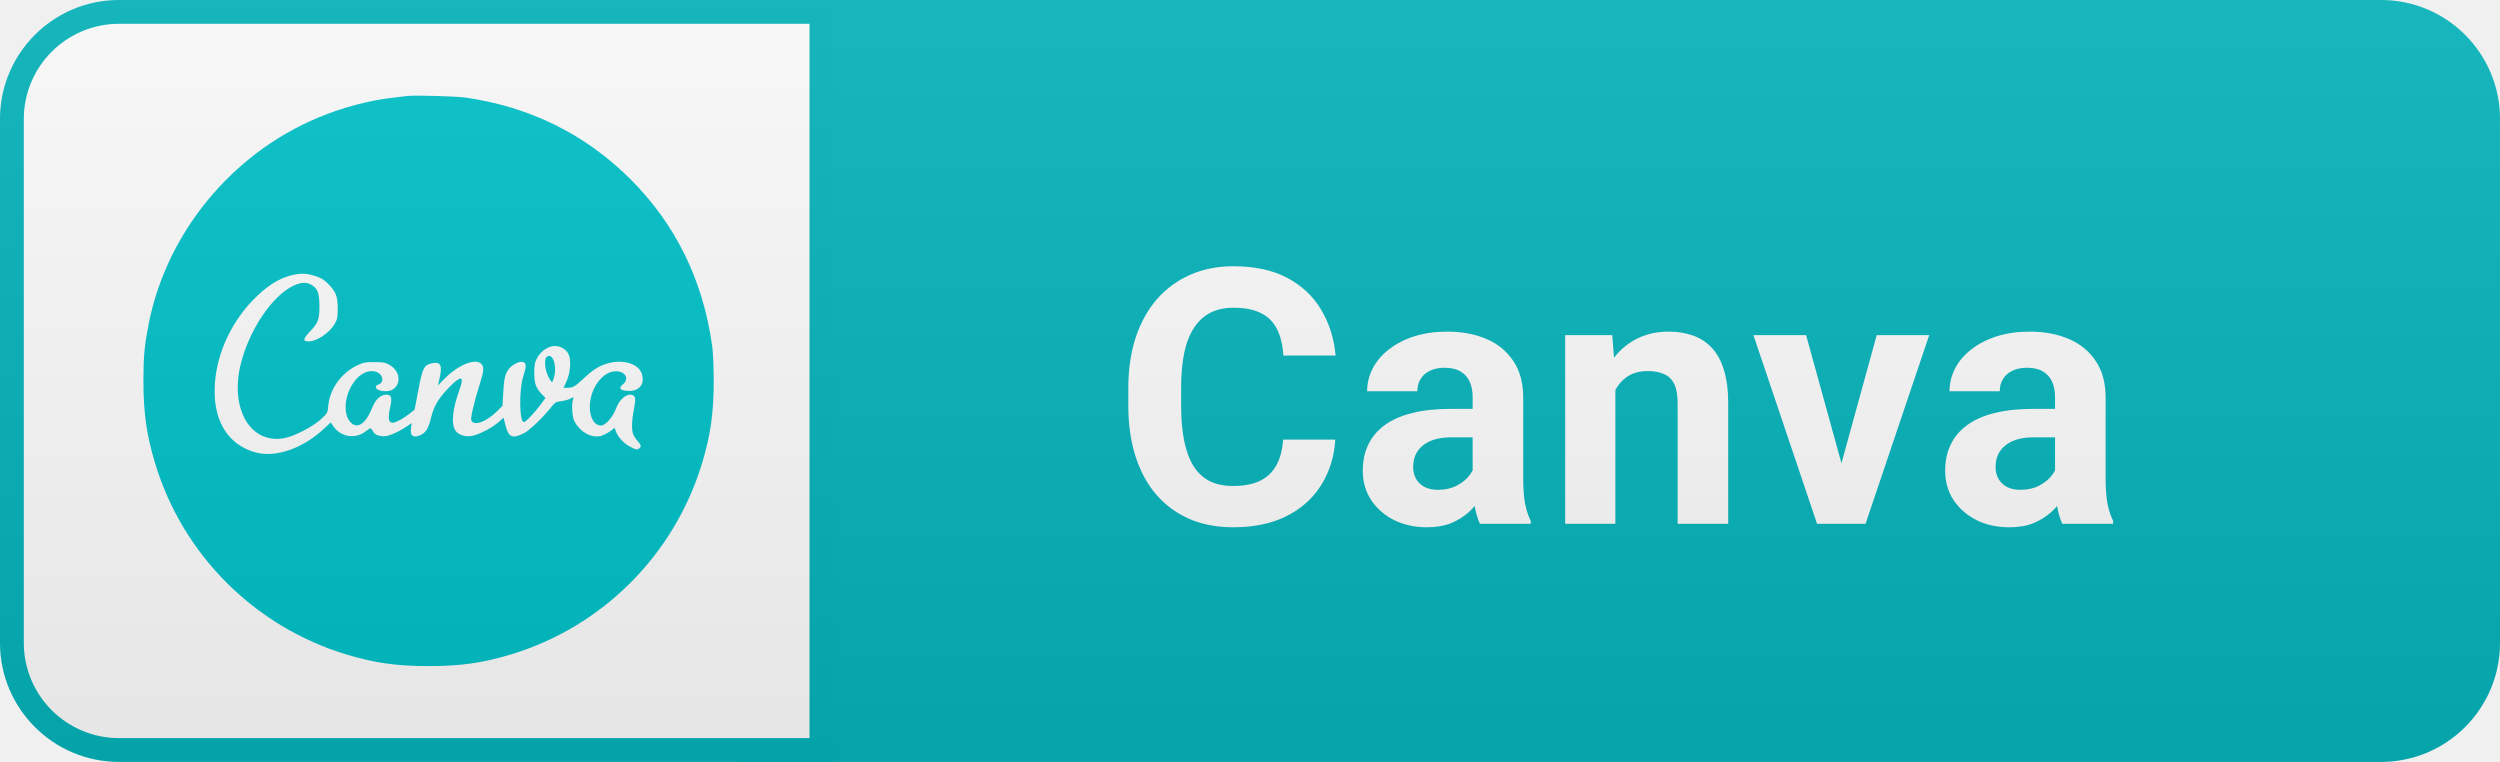
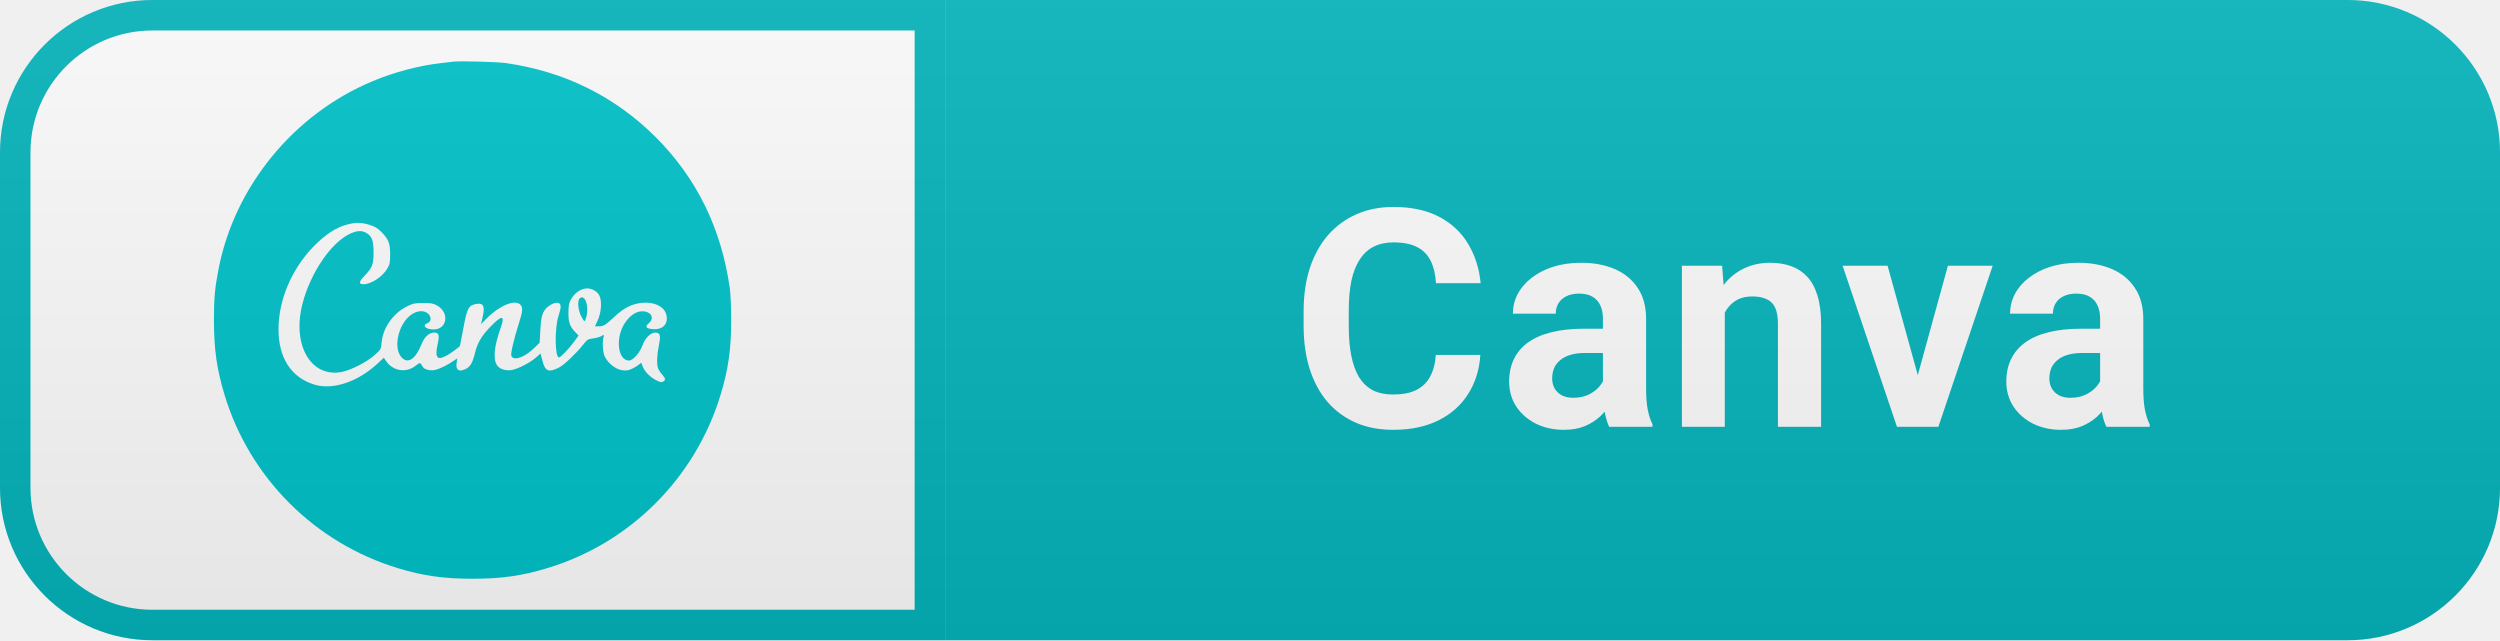
- <svg xmlns="http://www.w3.org/2000/svg" width="105" height="32" viewBox="0 0 105 32" fill="none">
-   <path d="M100 0H31V32H100C102.761 32 105 29.761 105 27V5C105 2.239 102.761 0 100 0Z" fill="#06B6BD" />
-   <path d="M5 0.5H34.5V31.5H5C2.515 31.5 0.5 29.485 0.5 27V5C0.5 2.515 2.515 0.5 5 0.5Z" fill="white" stroke="#05B5BC" />
-   <g clip-path="url(#clip0_30_200)">
-     <path d="M17.136 4.029C17.045 4.038 16.762 4.072 16.512 4.101C15.504 4.216 14.361 4.519 13.359 4.941C9.73 6.457 6.998 9.784 6.245 13.6C6.067 14.508 6.024 14.953 6.024 16C6.024 17.349 6.158 18.28 6.514 19.456C7.675 23.306 10.699 26.325 14.558 27.491C15.72 27.842 16.656 27.976 18 27.976C19.349 27.976 20.28 27.842 21.456 27.486C25.306 26.325 28.325 23.301 29.491 19.442C29.842 18.28 29.976 17.344 29.976 16C29.976 15.429 29.947 14.776 29.913 14.536C29.525 11.762 28.382 9.429 26.477 7.523C24.576 5.632 22.253 4.485 19.536 4.096C19.161 4.043 17.428 3.995 17.136 4.029ZM13.224 11.588C13.479 11.665 13.598 11.737 13.771 11.91C14.107 12.251 14.184 12.438 14.184 12.952C14.184 13.336 14.169 13.408 14.054 13.609C13.833 13.984 13.32 14.329 12.965 14.339C12.715 14.344 12.725 14.233 12.998 13.946C13.363 13.566 13.416 13.422 13.416 12.856C13.411 12.309 13.344 12.122 13.09 11.968C12.878 11.838 12.648 11.848 12.312 12.006C11.438 12.424 10.493 13.816 10.123 15.242C9.634 17.143 10.502 18.664 11.933 18.404C12.35 18.328 13.137 17.925 13.479 17.608C13.761 17.349 13.761 17.344 13.79 17.023C13.853 16.35 14.328 15.678 14.962 15.367C15.254 15.222 15.327 15.208 15.72 15.208C16.094 15.208 16.181 15.227 16.363 15.328C16.944 15.659 16.824 16.432 16.195 16.432C15.831 16.432 15.643 16.244 15.908 16.144C16.167 16.048 16.07 15.688 15.768 15.607C15.413 15.515 15.009 15.755 14.755 16.216C14.448 16.773 14.434 17.436 14.726 17.737C15.009 18.04 15.365 17.8 15.639 17.113C15.782 16.763 15.989 16.576 16.229 16.576C16.44 16.576 16.479 16.705 16.387 17.099C16.253 17.709 16.344 17.867 16.723 17.68C16.848 17.622 17.054 17.488 17.179 17.392L17.414 17.205L17.573 16.374C17.746 15.443 17.812 15.318 18.168 15.252C18.509 15.188 18.586 15.357 18.461 15.889L18.393 16.188L18.643 15.932C19.233 15.328 19.958 15.03 20.208 15.28C20.342 15.414 20.328 15.582 20.136 16.177C20.045 16.461 19.92 16.907 19.863 17.162C19.776 17.545 19.771 17.637 19.82 17.699C19.973 17.882 20.443 17.694 20.861 17.286L21.105 17.047L21.135 16.513C21.163 15.899 21.221 15.678 21.384 15.481C21.538 15.299 21.816 15.165 21.965 15.203C22.113 15.242 22.113 15.386 21.979 15.808C21.792 16.389 21.811 17.728 22.003 17.728C22.08 17.728 22.474 17.315 22.724 16.97L22.91 16.715L22.762 16.562C22.502 16.288 22.44 16.111 22.44 15.664C22.44 15.338 22.464 15.218 22.545 15.059C22.68 14.81 22.891 14.627 23.141 14.555C23.404 14.474 23.731 14.608 23.865 14.848C24 15.092 23.966 15.64 23.793 16.015L23.669 16.288H23.837C24.067 16.288 24.158 16.231 24.571 15.842C24.787 15.635 25.037 15.457 25.224 15.371C25.958 15.026 26.823 15.203 26.966 15.731C27.086 16.154 26.823 16.451 26.361 16.417C26.03 16.393 25.968 16.307 26.16 16.144C26.506 15.856 26.16 15.487 25.666 15.621C25.397 15.693 25.094 15.995 24.936 16.346C24.619 17.047 24.787 17.872 25.243 17.872C25.425 17.872 25.747 17.512 25.872 17.162C26.021 16.758 26.333 16.504 26.568 16.595C26.698 16.643 26.707 16.773 26.626 17.181C26.534 17.628 26.52 18.045 26.592 18.237C26.621 18.308 26.707 18.443 26.789 18.534C26.942 18.707 26.947 18.769 26.817 18.851C26.755 18.895 26.673 18.875 26.472 18.765C26.194 18.621 25.953 18.361 25.867 18.117L25.814 17.973L25.622 18.117C25.512 18.194 25.339 18.28 25.238 18.308C24.84 18.414 24.35 18.141 24.12 17.68C24.029 17.502 24 16.979 24.067 16.778C24.105 16.667 24.105 16.667 23.952 16.744C23.87 16.787 23.698 16.835 23.564 16.85C23.342 16.874 23.308 16.898 23.088 17.176C22.776 17.564 22.224 18.088 21.998 18.199C21.519 18.438 21.36 18.371 21.235 17.876L21.149 17.545L20.942 17.728C20.678 17.959 20.15 18.237 19.848 18.304C19.56 18.366 19.253 18.275 19.128 18.083C18.941 17.795 19.003 17.186 19.301 16.365C19.521 15.755 19.363 15.746 18.806 16.327C18.393 16.763 18.216 17.075 18.101 17.56C17.981 18.064 17.837 18.246 17.511 18.323C17.314 18.366 17.222 18.246 17.261 17.983L17.29 17.771L17.107 17.896C16.848 18.074 16.521 18.237 16.296 18.299C16.07 18.361 15.773 18.295 15.701 18.169C15.571 17.949 15.571 17.949 15.37 18.107C14.933 18.462 14.309 18.361 13.992 17.891L13.891 17.742L13.575 18.035C12.662 18.87 11.52 19.245 10.675 18.985C9.6 18.66 9.005 17.737 9.015 16.408C9.019 15.074 9.609 13.667 10.603 12.626C11.165 12.04 11.693 11.694 12.231 11.565C12.619 11.469 12.855 11.473 13.224 11.588Z" fill="#00C4CC" />
-     <path d="M22.953 15.002C22.848 15.107 22.887 15.53 23.021 15.799C23.088 15.938 23.16 16.048 23.184 16.048C23.203 16.048 23.246 15.938 23.28 15.803C23.4 15.304 23.184 14.771 22.953 15.002Z" fill="#00C4CC" />
+ <svg xmlns="http://www.w3.org/2000/svg" width="82" height="21" viewBox="0 0 82 21" fill="none">
+   <path d="M77 0H31V21H77C79.761 21 82 18.761 82 16V5C82 2.239 79.761 0 77 0Z" fill="#06B6BD" />
+   <path d="M5 0.5H30.5V20.5H5C2.515 20.5 0.5 18.485 0.5 16V5C0.5 2.515 2.515 0.5 5 0.5Z" fill="white" stroke="#05B5BC" />
+   <g clip-path="url(#clip0_50_257)">
+     <path d="M14.888 2.02C14.823 2.027 14.623 2.051 14.446 2.072C13.732 2.153 12.923 2.367 12.212 2.667C9.642 3.741 7.707 6.097 7.173 8.8C7.048 9.443 7.017 9.759 7.017 10.5C7.017 11.456 7.112 12.115 7.364 12.948C8.187 15.675 10.329 17.813 13.062 18.639C13.885 18.888 14.548 18.983 15.5 18.983C16.456 18.983 17.115 18.888 17.948 18.636C20.675 17.813 22.813 15.671 23.639 12.938C23.888 12.115 23.983 11.452 23.983 10.5C23.983 10.095 23.963 9.633 23.939 9.463C23.663 7.498 22.854 5.845 21.505 4.495C20.158 3.156 18.512 2.343 16.588 2.068C16.323 2.03 15.095 1.996 14.888 2.02ZM12.117 7.375C12.297 7.43 12.382 7.481 12.504 7.603C12.742 7.845 12.797 7.977 12.797 8.341C12.797 8.613 12.787 8.664 12.705 8.807C12.549 9.072 12.185 9.317 11.933 9.323C11.756 9.327 11.764 9.249 11.957 9.045C12.216 8.776 12.253 8.674 12.253 8.273C12.25 7.885 12.202 7.753 12.022 7.644C11.872 7.552 11.709 7.559 11.471 7.671C10.852 7.967 10.182 8.953 9.921 9.963C9.574 11.309 10.189 12.387 11.202 12.203C11.498 12.149 12.056 11.863 12.297 11.639C12.498 11.456 12.498 11.452 12.518 11.224C12.563 10.748 12.899 10.272 13.348 10.051C13.555 9.949 13.606 9.939 13.885 9.939C14.15 9.939 14.211 9.953 14.341 10.024C14.752 10.259 14.667 10.806 14.222 10.806C13.963 10.806 13.831 10.673 14.018 10.602C14.201 10.534 14.133 10.279 13.919 10.221C13.668 10.156 13.382 10.327 13.202 10.653C12.984 11.047 12.974 11.517 13.181 11.731C13.382 11.945 13.633 11.775 13.827 11.289C13.929 11.04 14.075 10.908 14.246 10.908C14.395 10.908 14.422 11 14.357 11.279C14.262 11.71 14.327 11.822 14.596 11.69C14.684 11.649 14.83 11.554 14.918 11.486L15.085 11.353L15.198 10.765C15.32 10.106 15.367 10.017 15.619 9.97C15.861 9.925 15.915 10.044 15.826 10.422L15.778 10.633L15.956 10.452C16.374 10.024 16.887 9.813 17.064 9.99C17.159 10.085 17.149 10.204 17.013 10.626C16.948 10.826 16.86 11.143 16.819 11.323C16.758 11.595 16.754 11.659 16.789 11.704C16.898 11.833 17.231 11.7 17.526 11.411L17.7 11.241L17.721 10.864C17.741 10.428 17.781 10.272 17.897 10.133C18.006 10.004 18.203 9.909 18.308 9.935C18.414 9.963 18.414 10.065 18.319 10.364C18.186 10.775 18.2 11.724 18.336 11.724C18.39 11.724 18.669 11.432 18.846 11.187L18.978 11.006L18.873 10.898C18.689 10.704 18.645 10.578 18.645 10.262C18.645 10.031 18.662 9.946 18.72 9.833C18.815 9.657 18.965 9.528 19.141 9.476C19.328 9.419 19.559 9.514 19.654 9.684C19.75 9.857 19.726 10.245 19.604 10.51L19.515 10.704H19.634C19.798 10.704 19.862 10.663 20.155 10.388C20.308 10.242 20.485 10.116 20.617 10.054C21.137 9.81 21.75 9.935 21.851 10.309C21.936 10.609 21.75 10.819 21.423 10.796C21.188 10.779 21.144 10.717 21.28 10.602C21.525 10.398 21.28 10.136 20.93 10.231C20.739 10.283 20.525 10.496 20.413 10.745C20.188 11.241 20.308 11.826 20.63 11.826C20.76 11.826 20.988 11.571 21.076 11.323C21.181 11.037 21.402 10.857 21.569 10.922C21.661 10.956 21.668 11.047 21.61 11.336C21.545 11.653 21.535 11.948 21.586 12.084C21.606 12.135 21.668 12.231 21.726 12.295C21.834 12.417 21.838 12.462 21.746 12.52C21.702 12.55 21.643 12.537 21.501 12.459C21.304 12.356 21.134 12.173 21.072 11.999L21.035 11.898L20.899 11.999C20.821 12.054 20.698 12.115 20.627 12.135C20.345 12.21 19.998 12.016 19.835 11.69C19.77 11.564 19.75 11.194 19.798 11.051C19.825 10.973 19.825 10.973 19.716 11.027C19.658 11.058 19.536 11.091 19.441 11.102C19.284 11.119 19.26 11.136 19.104 11.333C18.883 11.608 18.492 11.979 18.332 12.057C17.992 12.227 17.88 12.179 17.791 11.829L17.73 11.595L17.584 11.724C17.397 11.887 17.023 12.084 16.809 12.132C16.605 12.176 16.387 12.111 16.299 11.975C16.167 11.771 16.211 11.34 16.421 10.758C16.578 10.327 16.465 10.32 16.071 10.731C15.779 11.04 15.653 11.261 15.572 11.605C15.487 11.962 15.384 12.091 15.153 12.146C15.014 12.176 14.949 12.091 14.977 11.904L14.997 11.754L14.867 11.843C14.684 11.969 14.453 12.084 14.293 12.129C14.133 12.173 13.922 12.125 13.871 12.037C13.78 11.88 13.78 11.88 13.637 11.992C13.327 12.244 12.885 12.173 12.661 11.839L12.589 11.734L12.365 11.942C11.719 12.533 10.91 12.798 10.312 12.615C9.55 12.384 9.129 11.731 9.135 10.789C9.139 9.844 9.557 8.848 10.261 8.11C10.659 7.695 11.033 7.45 11.414 7.358C11.688 7.29 11.855 7.294 12.117 7.375Z" fill="#00C4CC" />
+     <path d="M19.009 9.793C18.934 9.868 18.961 10.167 19.056 10.357C19.104 10.456 19.155 10.534 19.172 10.534C19.186 10.534 19.216 10.456 19.24 10.36C19.325 10.007 19.172 9.629 19.009 9.793Z" fill="#00C4CC" />
  </g>
-   <path d="M53.892 18.462H56.082C56.038 19.18 55.841 19.817 55.489 20.374C55.142 20.931 54.657 21.365 54.032 21.678C53.411 21.99 52.664 22.146 51.79 22.146C51.107 22.146 50.494 22.029 49.952 21.795C49.41 21.556 48.946 21.214 48.56 20.77C48.18 20.325 47.889 19.788 47.689 19.158C47.489 18.528 47.389 17.823 47.389 17.041V16.302C47.389 15.521 47.491 14.815 47.696 14.185C47.906 13.55 48.204 13.011 48.59 12.566C48.98 12.122 49.447 11.78 49.989 11.541C50.531 11.302 51.136 11.182 51.805 11.182C52.694 11.182 53.443 11.343 54.054 11.665C54.669 11.988 55.145 12.432 55.482 12.998C55.824 13.565 56.029 14.21 56.097 14.932H53.9C53.875 14.502 53.79 14.139 53.643 13.841C53.497 13.538 53.275 13.311 52.977 13.16C52.684 13.003 52.293 12.925 51.805 12.925C51.439 12.925 51.119 12.994 50.846 13.13C50.572 13.267 50.343 13.475 50.157 13.753C49.971 14.031 49.832 14.383 49.74 14.808C49.652 15.227 49.608 15.721 49.608 16.287V17.041C49.608 17.593 49.649 18.079 49.732 18.499C49.815 18.914 49.942 19.266 50.113 19.554C50.289 19.837 50.514 20.052 50.787 20.198C51.065 20.34 51.4 20.411 51.79 20.411C52.249 20.411 52.628 20.337 52.926 20.191C53.224 20.044 53.45 19.827 53.607 19.539C53.768 19.251 53.863 18.892 53.892 18.462ZM61.851 20.213V16.683C61.851 16.429 61.809 16.211 61.726 16.031C61.643 15.845 61.514 15.701 61.338 15.599C61.167 15.496 60.945 15.445 60.672 15.445C60.437 15.445 60.235 15.486 60.064 15.569C59.893 15.648 59.761 15.762 59.668 15.914C59.575 16.06 59.529 16.233 59.529 16.434H57.42C57.42 16.097 57.498 15.777 57.654 15.474C57.81 15.171 58.037 14.905 58.335 14.676C58.633 14.441 58.987 14.258 59.397 14.127C59.812 13.995 60.276 13.929 60.789 13.929C61.404 13.929 61.951 14.031 62.429 14.236C62.908 14.441 63.284 14.749 63.557 15.159C63.836 15.569 63.975 16.082 63.975 16.697V20.088C63.975 20.523 64.002 20.879 64.055 21.158C64.109 21.431 64.187 21.67 64.29 21.875V22H62.158C62.056 21.785 61.978 21.517 61.924 21.194C61.875 20.867 61.851 20.54 61.851 20.213ZM62.129 17.173L62.144 18.367H60.965C60.686 18.367 60.444 18.399 60.239 18.462C60.034 18.526 59.866 18.616 59.734 18.733C59.602 18.846 59.505 18.977 59.441 19.129C59.383 19.28 59.353 19.446 59.353 19.627C59.353 19.808 59.395 19.971 59.478 20.118C59.561 20.259 59.68 20.372 59.837 20.455C59.993 20.533 60.176 20.572 60.386 20.572C60.703 20.572 60.979 20.508 61.214 20.381C61.448 20.254 61.629 20.098 61.755 19.913C61.887 19.727 61.956 19.551 61.961 19.385L62.517 20.279C62.439 20.479 62.332 20.686 62.195 20.901C62.063 21.116 61.895 21.319 61.69 21.509C61.485 21.695 61.238 21.849 60.95 21.971C60.662 22.088 60.32 22.146 59.925 22.146C59.422 22.146 58.965 22.046 58.555 21.846C58.15 21.641 57.827 21.36 57.588 21.004C57.354 20.643 57.236 20.232 57.236 19.773C57.236 19.358 57.315 18.99 57.471 18.668C57.627 18.345 57.857 18.074 58.159 17.855C58.467 17.63 58.85 17.461 59.309 17.349C59.768 17.232 60.3 17.173 60.906 17.173H62.129ZM67.846 15.767V22H65.737V14.075H67.714L67.846 15.767ZM67.539 17.759H66.967C66.967 17.173 67.043 16.646 67.194 16.177C67.346 15.704 67.558 15.301 67.832 14.969C68.105 14.632 68.43 14.376 68.806 14.2C69.186 14.019 69.611 13.929 70.08 13.929C70.451 13.929 70.79 13.982 71.098 14.09C71.406 14.197 71.669 14.368 71.889 14.602C72.114 14.837 72.285 15.147 72.402 15.533C72.524 15.918 72.585 16.39 72.585 16.946V22H70.461V16.939C70.461 16.587 70.412 16.314 70.314 16.119C70.217 15.923 70.073 15.787 69.882 15.709C69.697 15.626 69.467 15.584 69.194 15.584C68.911 15.584 68.664 15.64 68.454 15.752C68.249 15.865 68.078 16.021 67.941 16.221C67.81 16.416 67.71 16.646 67.641 16.91C67.573 17.173 67.539 17.456 67.539 17.759ZM77.064 20.462L78.822 14.075H81.027L78.353 22H77.02L77.064 20.462ZM75.856 14.075L77.621 20.469L77.657 22H76.317L73.644 14.075H75.856ZM86.312 20.213V16.683C86.312 16.429 86.27 16.211 86.187 16.031C86.104 15.845 85.975 15.701 85.799 15.599C85.628 15.496 85.406 15.445 85.132 15.445C84.898 15.445 84.695 15.486 84.525 15.569C84.354 15.648 84.222 15.762 84.129 15.914C84.036 16.06 83.99 16.233 83.99 16.434H81.88C81.88 16.097 81.959 15.777 82.115 15.474C82.271 15.171 82.498 14.905 82.796 14.676C83.094 14.441 83.448 14.258 83.858 14.127C84.273 13.995 84.737 13.929 85.25 13.929C85.865 13.929 86.412 14.031 86.89 14.236C87.369 14.441 87.745 14.749 88.018 15.159C88.296 15.569 88.436 16.082 88.436 16.697V20.088C88.436 20.523 88.463 20.879 88.516 21.158C88.57 21.431 88.648 21.67 88.751 21.875V22H86.619C86.517 21.785 86.439 21.517 86.385 21.194C86.336 20.867 86.312 20.54 86.312 20.213ZM86.59 17.173L86.605 18.367H85.425C85.147 18.367 84.905 18.399 84.7 18.462C84.495 18.526 84.327 18.616 84.195 18.733C84.063 18.846 83.966 18.977 83.902 19.129C83.843 19.28 83.814 19.446 83.814 19.627C83.814 19.808 83.856 19.971 83.939 20.118C84.022 20.259 84.141 20.372 84.297 20.455C84.454 20.533 84.637 20.572 84.847 20.572C85.164 20.572 85.44 20.508 85.674 20.381C85.909 20.254 86.09 20.098 86.216 19.913C86.348 19.727 86.417 19.551 86.421 19.385L86.978 20.279C86.9 20.479 86.793 20.686 86.656 20.901C86.524 21.116 86.356 21.319 86.15 21.509C85.945 21.695 85.699 21.849 85.411 21.971C85.123 22.088 84.781 22.146 84.385 22.146C83.882 22.146 83.426 22.046 83.016 21.846C82.611 21.641 82.288 21.36 82.049 21.004C81.815 20.643 81.697 20.232 81.697 19.773C81.697 19.358 81.775 18.99 81.932 18.668C82.088 18.345 82.317 18.074 82.62 17.855C82.928 17.63 83.311 17.461 83.77 17.349C84.229 17.232 84.761 17.173 85.367 17.173H86.59Z" fill="white" />
-   <path d="M100 0H5C2.239 0 0 2.239 0 5V27C0 29.761 2.239 32 5 32H100C102.761 32 105 29.761 105 27V5C105 2.239 102.761 0 100 0Z" fill="url(#paint0_linear_30_200)" />
+   <path d="M47.095 11.642H48.555C48.526 12.12 48.394 12.545 48.159 12.916C47.928 13.287 47.604 13.577 47.188 13.785C46.774 13.993 46.276 14.098 45.694 14.098C45.238 14.098 44.829 14.02 44.468 13.863C44.107 13.704 43.797 13.476 43.54 13.18C43.286 12.883 43.093 12.525 42.959 12.105C42.826 11.685 42.759 11.215 42.759 10.694V10.201C42.759 9.68 42.827 9.21 42.964 8.79C43.104 8.367 43.303 8.007 43.56 7.711C43.82 7.415 44.131 7.187 44.492 7.027C44.854 6.868 45.257 6.788 45.703 6.788C46.296 6.788 46.795 6.896 47.202 7.11C47.612 7.325 47.93 7.621 48.154 7.999C48.382 8.377 48.519 8.806 48.565 9.288H47.1C47.084 9.002 47.027 8.759 46.929 8.561C46.831 8.359 46.683 8.207 46.485 8.106C46.289 8.002 46.029 7.95 45.703 7.95C45.459 7.95 45.246 7.996 45.064 8.087C44.881 8.178 44.728 8.316 44.605 8.502C44.481 8.688 44.388 8.922 44.326 9.205C44.268 9.485 44.239 9.814 44.239 10.191V10.694C44.239 11.062 44.266 11.386 44.322 11.666C44.377 11.943 44.462 12.177 44.575 12.369C44.693 12.558 44.842 12.701 45.025 12.799C45.21 12.893 45.433 12.94 45.694 12.94C46 12.94 46.252 12.892 46.45 12.794C46.649 12.696 46.8 12.551 46.904 12.359C47.012 12.167 47.075 11.928 47.095 11.642ZM52.576 12.809V10.455C52.576 10.286 52.549 10.141 52.493 10.021C52.438 9.897 52.352 9.801 52.234 9.732C52.121 9.664 51.972 9.63 51.79 9.63C51.634 9.63 51.499 9.658 51.385 9.713C51.271 9.765 51.183 9.841 51.121 9.942C51.059 10.04 51.028 10.156 51.028 10.289H49.622C49.622 10.065 49.674 9.851 49.778 9.649C49.883 9.448 50.034 9.27 50.233 9.117C50.431 8.961 50.667 8.839 50.941 8.751C51.217 8.663 51.526 8.619 51.868 8.619C52.278 8.619 52.643 8.688 52.962 8.824C53.281 8.961 53.532 9.166 53.714 9.439C53.9 9.713 53.992 10.055 53.992 10.465V12.726C53.992 13.015 54.01 13.253 54.046 13.438C54.082 13.621 54.134 13.78 54.202 13.917V14H52.781C52.713 13.857 52.661 13.678 52.625 13.463C52.593 13.245 52.576 13.027 52.576 12.809ZM52.762 10.782L52.772 11.578H51.986C51.8 11.578 51.639 11.599 51.502 11.642C51.365 11.684 51.253 11.744 51.165 11.822C51.077 11.897 51.012 11.985 50.97 12.086C50.931 12.187 50.911 12.297 50.911 12.418C50.911 12.538 50.939 12.648 50.994 12.745C51.05 12.839 51.129 12.914 51.233 12.97C51.338 13.022 51.46 13.048 51.6 13.048C51.811 13.048 51.995 13.005 52.151 12.921C52.308 12.836 52.428 12.732 52.513 12.608C52.601 12.485 52.646 12.367 52.65 12.257L53.021 12.852C52.968 12.986 52.897 13.124 52.806 13.268C52.718 13.411 52.606 13.546 52.469 13.673C52.332 13.796 52.168 13.899 51.976 13.98C51.784 14.059 51.556 14.098 51.292 14.098C50.957 14.098 50.653 14.031 50.379 13.898C50.109 13.761 49.894 13.574 49.734 13.336C49.578 13.095 49.5 12.822 49.5 12.516C49.5 12.239 49.552 11.993 49.656 11.778C49.761 11.563 49.913 11.383 50.115 11.236C50.32 11.087 50.576 10.974 50.882 10.899C51.188 10.821 51.543 10.782 51.946 10.782H52.762ZM56.573 9.845V14H55.167V8.717H56.485L56.573 9.845ZM56.368 11.173H55.987C55.987 10.782 56.038 10.431 56.139 10.118C56.24 9.802 56.381 9.534 56.563 9.312C56.746 9.088 56.962 8.917 57.213 8.8C57.467 8.679 57.75 8.619 58.062 8.619C58.31 8.619 58.536 8.655 58.741 8.727C58.946 8.798 59.122 8.912 59.269 9.068C59.418 9.225 59.532 9.431 59.61 9.688C59.692 9.946 59.732 10.26 59.732 10.631V14H58.316V10.626C58.316 10.392 58.284 10.209 58.219 10.079C58.154 9.949 58.058 9.858 57.931 9.806C57.807 9.75 57.654 9.723 57.472 9.723C57.283 9.723 57.118 9.76 56.978 9.835C56.842 9.91 56.728 10.014 56.637 10.148C56.549 10.278 56.482 10.431 56.437 10.606C56.391 10.782 56.368 10.971 56.368 11.173ZM62.719 12.975L63.891 8.717H65.36L63.578 14H62.689L62.719 12.975ZM61.913 8.717L63.09 12.979L63.114 14H62.221L60.438 8.717H61.913ZM68.884 12.809V10.455C68.884 10.286 68.856 10.141 68.8 10.021C68.745 9.897 68.659 9.801 68.542 9.732C68.428 9.664 68.28 9.63 68.097 9.63C67.941 9.63 67.806 9.658 67.692 9.713C67.578 9.765 67.49 9.841 67.428 9.942C67.367 10.04 67.336 10.156 67.336 10.289H65.93C65.93 10.065 65.981 9.851 66.086 9.649C66.19 9.448 66.341 9.27 66.54 9.117C66.738 8.961 66.974 8.839 67.248 8.751C67.525 8.663 67.834 8.619 68.175 8.619C68.586 8.619 68.95 8.688 69.269 8.824C69.588 8.961 69.839 9.166 70.021 9.439C70.207 9.713 70.3 10.055 70.3 10.465V12.726C70.3 13.015 70.317 13.253 70.353 13.438C70.389 13.621 70.441 13.78 70.51 13.917V14H69.089C69.02 13.857 68.968 13.678 68.932 13.463C68.9 13.245 68.884 13.027 68.884 12.809ZM69.069 10.782L69.079 11.578H68.293C68.107 11.578 67.946 11.599 67.809 11.642C67.673 11.684 67.56 11.744 67.472 11.822C67.385 11.897 67.319 11.985 67.277 12.086C67.238 12.187 67.219 12.297 67.219 12.418C67.219 12.538 67.246 12.648 67.302 12.745C67.357 12.839 67.437 12.914 67.541 12.97C67.645 13.022 67.767 13.048 67.907 13.048C68.119 13.048 68.302 13.005 68.459 12.921C68.615 12.836 68.735 12.732 68.82 12.608C68.908 12.485 68.954 12.367 68.957 12.257L69.328 12.852C69.276 12.986 69.204 13.124 69.113 13.268C69.025 13.411 68.913 13.546 68.776 13.673C68.639 13.796 68.475 13.899 68.283 13.98C68.091 14.059 67.863 14.098 67.599 14.098C67.264 14.098 66.96 14.031 66.686 13.898C66.416 13.761 66.201 13.574 66.042 13.336C65.885 13.095 65.807 12.822 65.807 12.516C65.807 12.239 65.859 11.993 65.964 11.778C66.068 11.563 66.221 11.383 66.423 11.236C66.628 11.087 66.883 10.974 67.189 10.899C67.495 10.821 67.85 10.782 68.254 10.782H69.069Z" fill="white" />
+   <path d="M77 0H5C2.239 0 0 2.239 0 5V16C0 18.761 2.239 21 5 21H77C79.761 21 82 18.761 82 16V5C82 2.239 79.761 0 77 0Z" fill="url(#paint0_linear_50_257)" />
  <defs>
-     <linearGradient id="paint0_linear_30_200" x1="0" y1="0" x2="0" y2="32" gradientUnits="userSpaceOnUse">
+     <linearGradient id="paint0_linear_50_257" x1="0" y1="0" x2="0" y2="21" gradientUnits="userSpaceOnUse">
      <stop stop-color="#BBBBBB" stop-opacity="0.1" />
      <stop offset="1" stop-opacity="0.1" />
    </linearGradient>
-     <clipPath id="clip0_30_200">
-       <rect width="24" height="24" fill="white" transform="translate(6 4)" />
+     <clipPath id="clip0_50_257">
+       <rect width="17" height="17" fill="white" transform="translate(7 2)" />
    </clipPath>
  </defs>
</svg>
